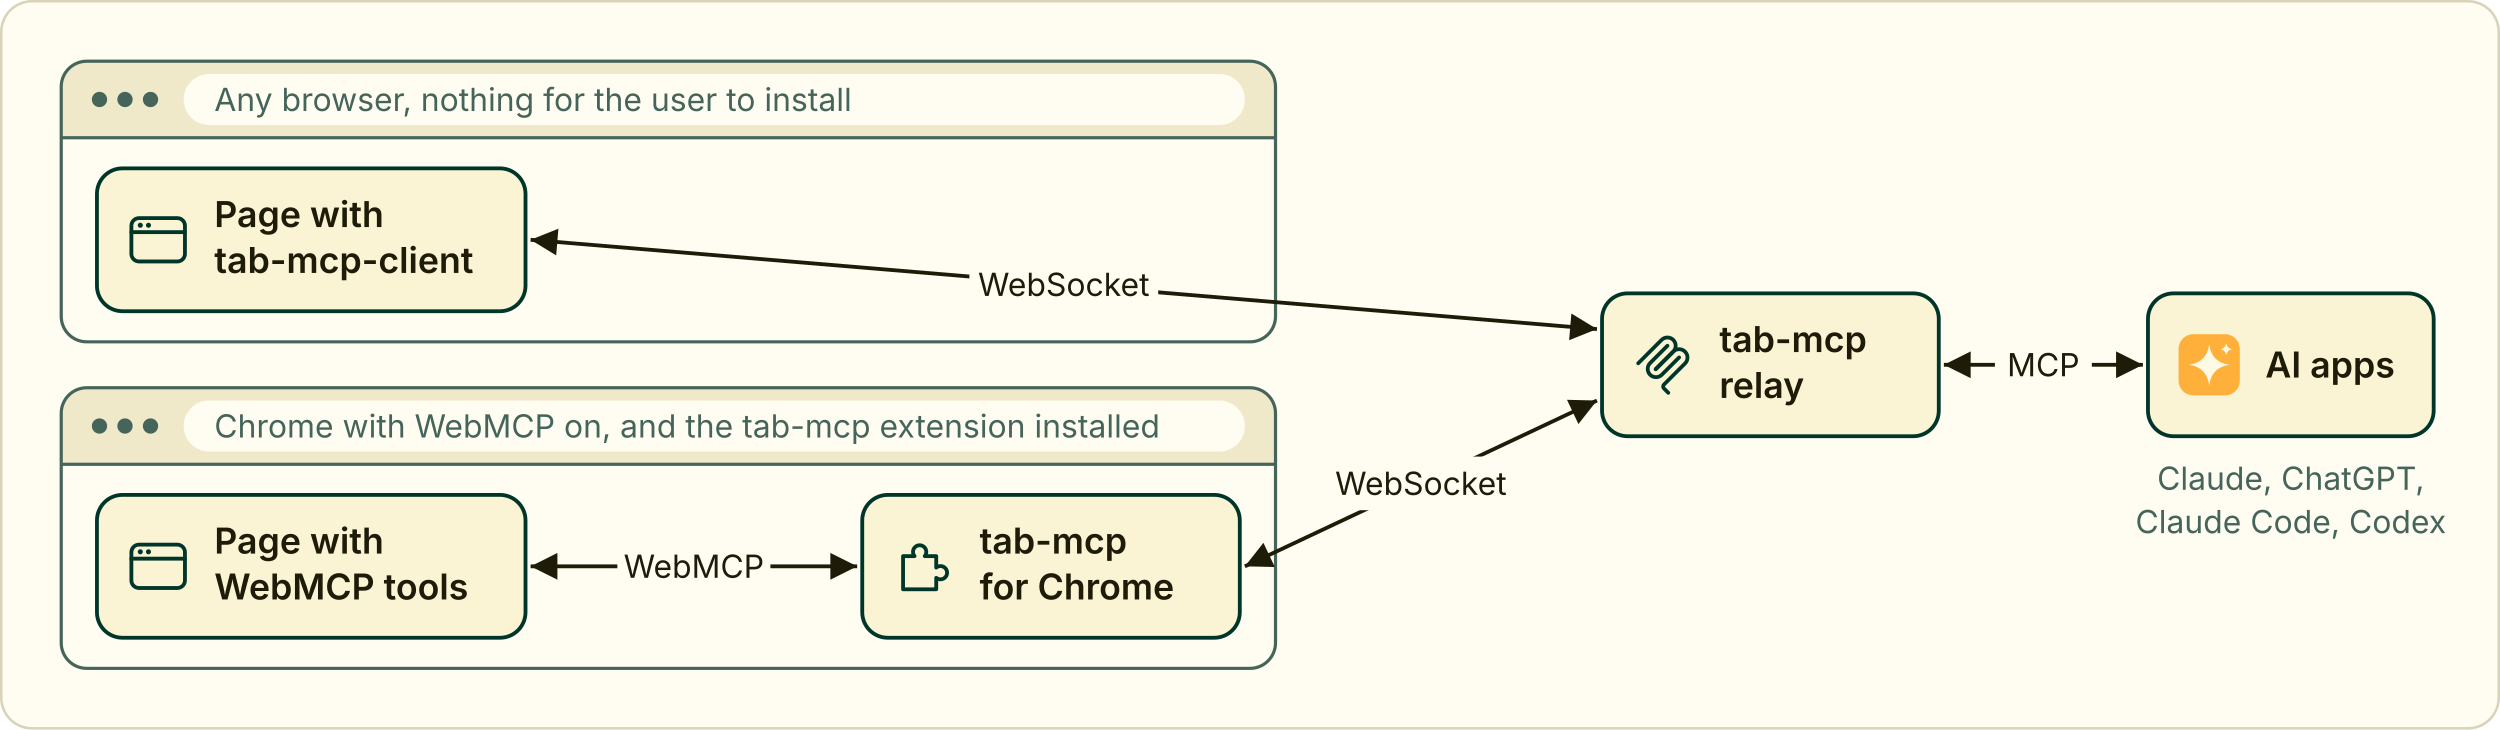
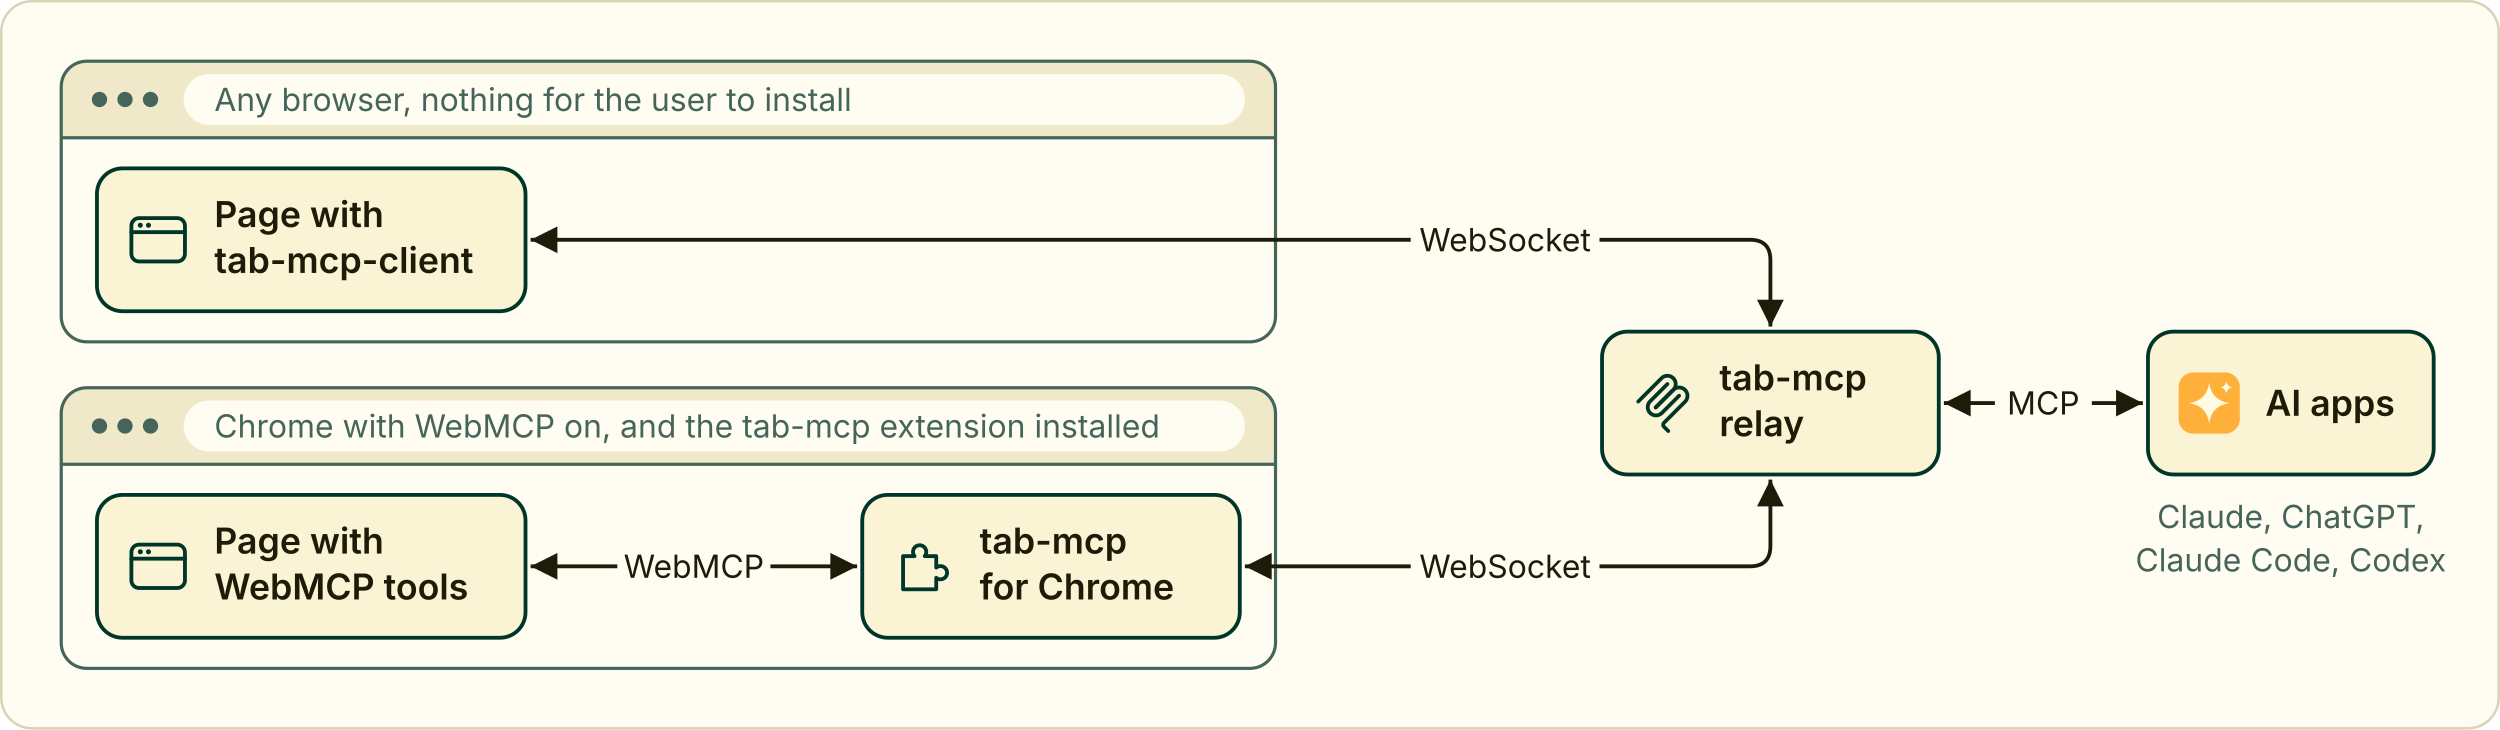
<svg xmlns="http://www.w3.org/2000/svg" viewBox="0 0 980 286" width="980" height="286" role="img" aria-labelledby="tmo-title tmo-desc">
  <style>
    .card { fill: #fffcf1; stroke: #d9d3b8; }
    .box { fill: #faf4d4; stroke: #00362a; stroke-width: 1.5; }
    .window { fill: none; stroke: #45655b; stroke-width: 1.25; }
    .bar { fill: #efe9c9; }
    .field { fill: #fffcf1; }
-     .line { stroke: #1e1c09; stroke-width: 1.5; }
+     .line { fill: none; stroke: #1e1c09; stroke-width: 1.5; }
    .head { fill: #1e1c09; }
    .tag { fill: #fffcf1; }
    .icon { fill: none; stroke: #00362a; stroke-width: 1.5; stroke-linecap: round; stroke-linejoin: round; }
    .logo { stroke-width: 11; }
    .dot { fill: #00362a; }
    text { fill: #1e1c09; font-family: Inter, system-ui, -apple-system, "Segoe UI", "Helvetica Neue", Arial, sans-serif; font-size: 12.5px; }
    .label { font-size: 14px; font-weight: 600; }
    .muted { fill: #45655b; }
    .dot.muted { fill: #45655b; }
    @media (prefers-color-scheme: dark) {
      .card { fill: #1e1c14; stroke: #2e2c22; }
      .box { fill: #222018; stroke: #7abfa8; }
      .window { stroke: #8a9a92; }
      .bar { fill: #2a2820; }
      .field { fill: #1e1c14; }
      .line { stroke: #e8e2c8; }
      .head { fill: #e8e2c8; }
      .tag { fill: #1e1c14; }
      .icon { stroke: #7abfa8; }
      .dot { fill: #7abfa8; }
      text { fill: #e8e2c8; }
      .muted { fill: #8a9a92; }
      .dot.muted { fill: #8a9a92; }
    }
  </style>
  <defs>
    <marker id="tmo-arrow" viewBox="0 0 10 10" refX="10" refY="5" markerWidth="7" markerHeight="7" orient="auto-start-reverse">
      <path class="head" d="M0 0L10 5L0 10z" />
    </marker>
    <g id="tmo-page">
      <rect class="icon" x="1.5" y="3.5" width="21" height="17" rx="3" />
      <path class="icon" d="M1.5 9 H22.5" />
      <circle class="dot" cx="5" cy="6.3" r="1" />
      <circle class="dot" cx="8.2" cy="6.3" r="1" />
    </g>
    <path id="tmo-extension" class="icon" d="M4 8 H8.5 A2.6 2.6 0 1 1 12.5 8 H17 V12.5 A2.6 2.6 0 1 1 17 16.5 V21 H4 Z" />
    <g id="tmo-relay" class="icon logo" transform="translate(-1.2 -1.8) scale(0.135)">
      <path d="M25 97.85L92.88 29.97C102.26 20.6 117.45 20.6 126.82 29.97C136.2 39.34 136.2 54.54 126.82 63.91L75.56 115.18" />
      <path d="M76.27 114.47L126.82 63.91C136.2 54.54 151.39 54.54 160.77 63.91L161.12 64.27C170.49 73.64 170.49 88.83 161.12 98.21L99.72 159.6C96.6 162.72 96.6 167.79 99.72 170.91L112.33 183.52" />
      <path d="M109.85 46.94L59.65 97.15C50.28 106.52 50.28 121.71 59.65 131.09C69.02 140.46 84.22 140.46 93.59 131.09L143.79 80.88" />
    </g>
    <g id="tmo-ai" transform="scale(0.2308)">
      <rect width="104" height="104" rx="25" fill="#ffb03a" />
      <path d="M52 17 Q56 48 87 52 Q56 56 52 87 Q48 56 17 52 Q48 48 52 17 Z" fill="#fffae3" />
      <path d="M81 15 Q82.5 24 91 25.5 Q82.5 27 81 36 Q79.5 27 71 25.5 Q79.5 24 81 15 Z" fill="#fffae3" />
    </g>
  </defs>
  <rect class="card" x="0.5" y="0.5" width="979" height="285" rx="12" />
  <path class="bar" d="M24 54 V34 a10 10 0 0 1 10 -10 H490 a10 10 0 0 1 10 10 V54 Z" />
  <path class="window" d="M24 54 H500" />
  <rect class="window" x="24" y="24" width="476" height="110" rx="10" />
  <circle class="dot muted" cx="39" cy="39" r="3" />
  <circle class="dot muted" cx="49" cy="39" r="3" />
  <circle class="dot muted" cx="59" cy="39" r="3" />
  <rect class="field" x="72" y="29" width="416" height="20" rx="10" />
  <text class="muted" x="84" y="43.5">Any browser, nothing for the user to install</text>
  <path class="bar" d="M24 182 V162 a10 10 0 0 1 10 -10 H490 a10 10 0 0 1 10 10 V182 Z" />
  <path class="window" d="M24 182 H500" />
  <rect class="window" x="24" y="152" width="476" height="110" rx="10" />
  <circle class="dot muted" cx="39" cy="167" r="3" />
  <circle class="dot muted" cx="49" cy="167" r="3" />
  <circle class="dot muted" cx="59" cy="167" r="3" />
  <rect class="field" x="72" y="157" width="416" height="20" rx="10" />
  <text class="muted" x="84" y="171.5">Chrome with WebMCP on, and the tab-mcp extension installed</text>
  <g marker-start="url(#tmo-arrow)" marker-end="url(#tmo-arrow)">
-     <line class="line" x1="208" y1="94" x2="626" y2="129" />
+     <path class="line" d="M208 94 H686 Q694 94 694 102 V128" />
    <line class="line" x1="208" y1="222" x2="336" y2="222" />
-     <line class="line" x1="488" y1="222" x2="626" y2="157" />
-     <line class="line" x1="762" y1="143" x2="840" y2="143" />
+     <path class="line" d="M488 222 H686 Q694 222 694 214 V188" />
+     <line class="line" x1="762" y1="158" x2="840" y2="158" />
  </g>
  <g text-anchor="middle">
-     <rect class="tag" x="380" y="101" width="74" height="21" rx="4" />
-     <text x="417" y="116">WebSocket</text>
+     <rect class="tag" x="553" y="83.5" width="74" height="21" rx="4" />
+     <text x="590" y="98.5">WebSocket</text>
    <rect class="tag" x="242" y="211.5" width="60" height="21" rx="4" />
    <text x="272" y="226.5">WebMCP</text>
-     <rect class="tag" x="520" y="179" width="74" height="21" rx="4" />
-     <text x="557" y="194">WebSocket</text>
-     <rect class="tag" x="782" y="132.5" width="38" height="21" rx="4" />
-     <text x="801" y="147.5">MCP</text>
+     <rect class="tag" x="553" y="211.5" width="74" height="21" rx="4" />
+     <text x="590" y="226.5">WebSocket</text>
+     <rect class="tag" x="782" y="147.5" width="38" height="21" rx="4" />
+     <text x="801" y="162.5">MCP</text>
  </g>
  <rect class="box" x="38" y="66" width="168" height="56" rx="10" />
  <use href="#tmo-page" x="50" y="82" />
  <text class="label" x="84" y="89">Page with</text>
  <text class="label" x="84" y="107">tab-mcp-client</text>
  <rect class="box" x="38" y="194" width="168" height="56" rx="10" />
  <use href="#tmo-page" x="50" y="210" />
  <text class="label" x="84" y="217">Page with</text>
  <text class="label" x="84" y="235">WebMCP tools</text>
  <rect class="box" x="338" y="194" width="148" height="56" rx="10" />
  <use href="#tmo-extension" x="350" y="210" />
  <text class="label" x="384" y="217">tab-mcp</text>
  <text class="label" x="384" y="235">for Chrome</text>
-   <rect class="box" x="628" y="115" width="132" height="56" rx="10" />
-   <use href="#tmo-relay" x="640" y="131" />
-   <text class="label" x="674" y="138">tab-mcp</text>
-   <text class="label" x="674" y="156">relay</text>
-   <rect class="box" x="842" y="115" width="112" height="56" rx="10" />
-   <use href="#tmo-ai" x="854" y="131" />
-   <text class="label" x="888" y="148">AI apps</text>
-   <text class="muted" x="898" y="192" text-anchor="middle">Claude, ChatGPT,</text>
-   <text class="muted" x="898" y="209" text-anchor="middle">Claude Code, Codex</text>
+   <rect class="box" x="628" y="130" width="132" height="56" rx="10" />
+   <use href="#tmo-relay" x="640" y="146" />
+   <text class="label" x="674" y="153">tab-mcp</text>
+   <text class="label" x="674" y="171">relay</text>
+   <rect class="box" x="842" y="130" width="112" height="56" rx="10" />
+   <use href="#tmo-ai" x="854" y="146" />
+   <text class="label" x="888" y="163">AI apps</text>
+   <text class="muted" x="898" y="207" text-anchor="middle">Claude, ChatGPT,</text>
+   <text class="muted" x="898" y="224" text-anchor="middle">Claude Code, Codex</text>
</svg>
